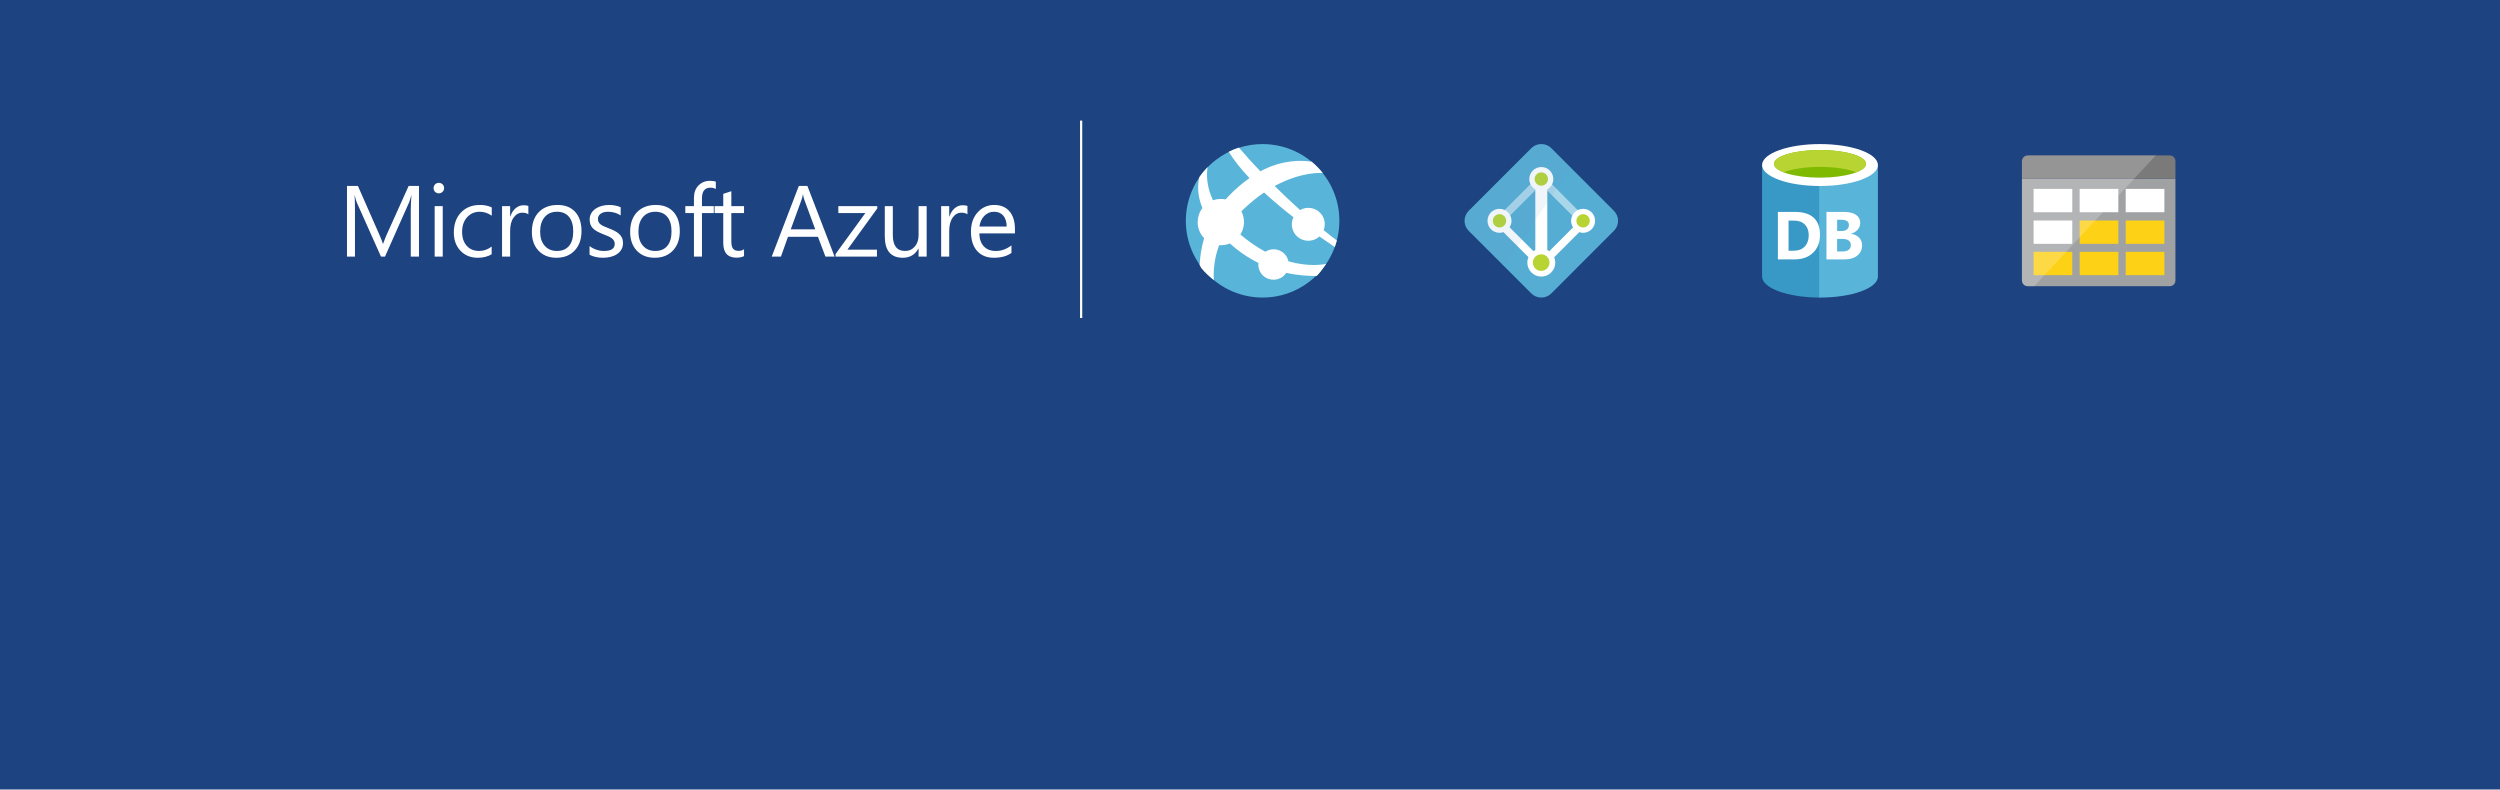
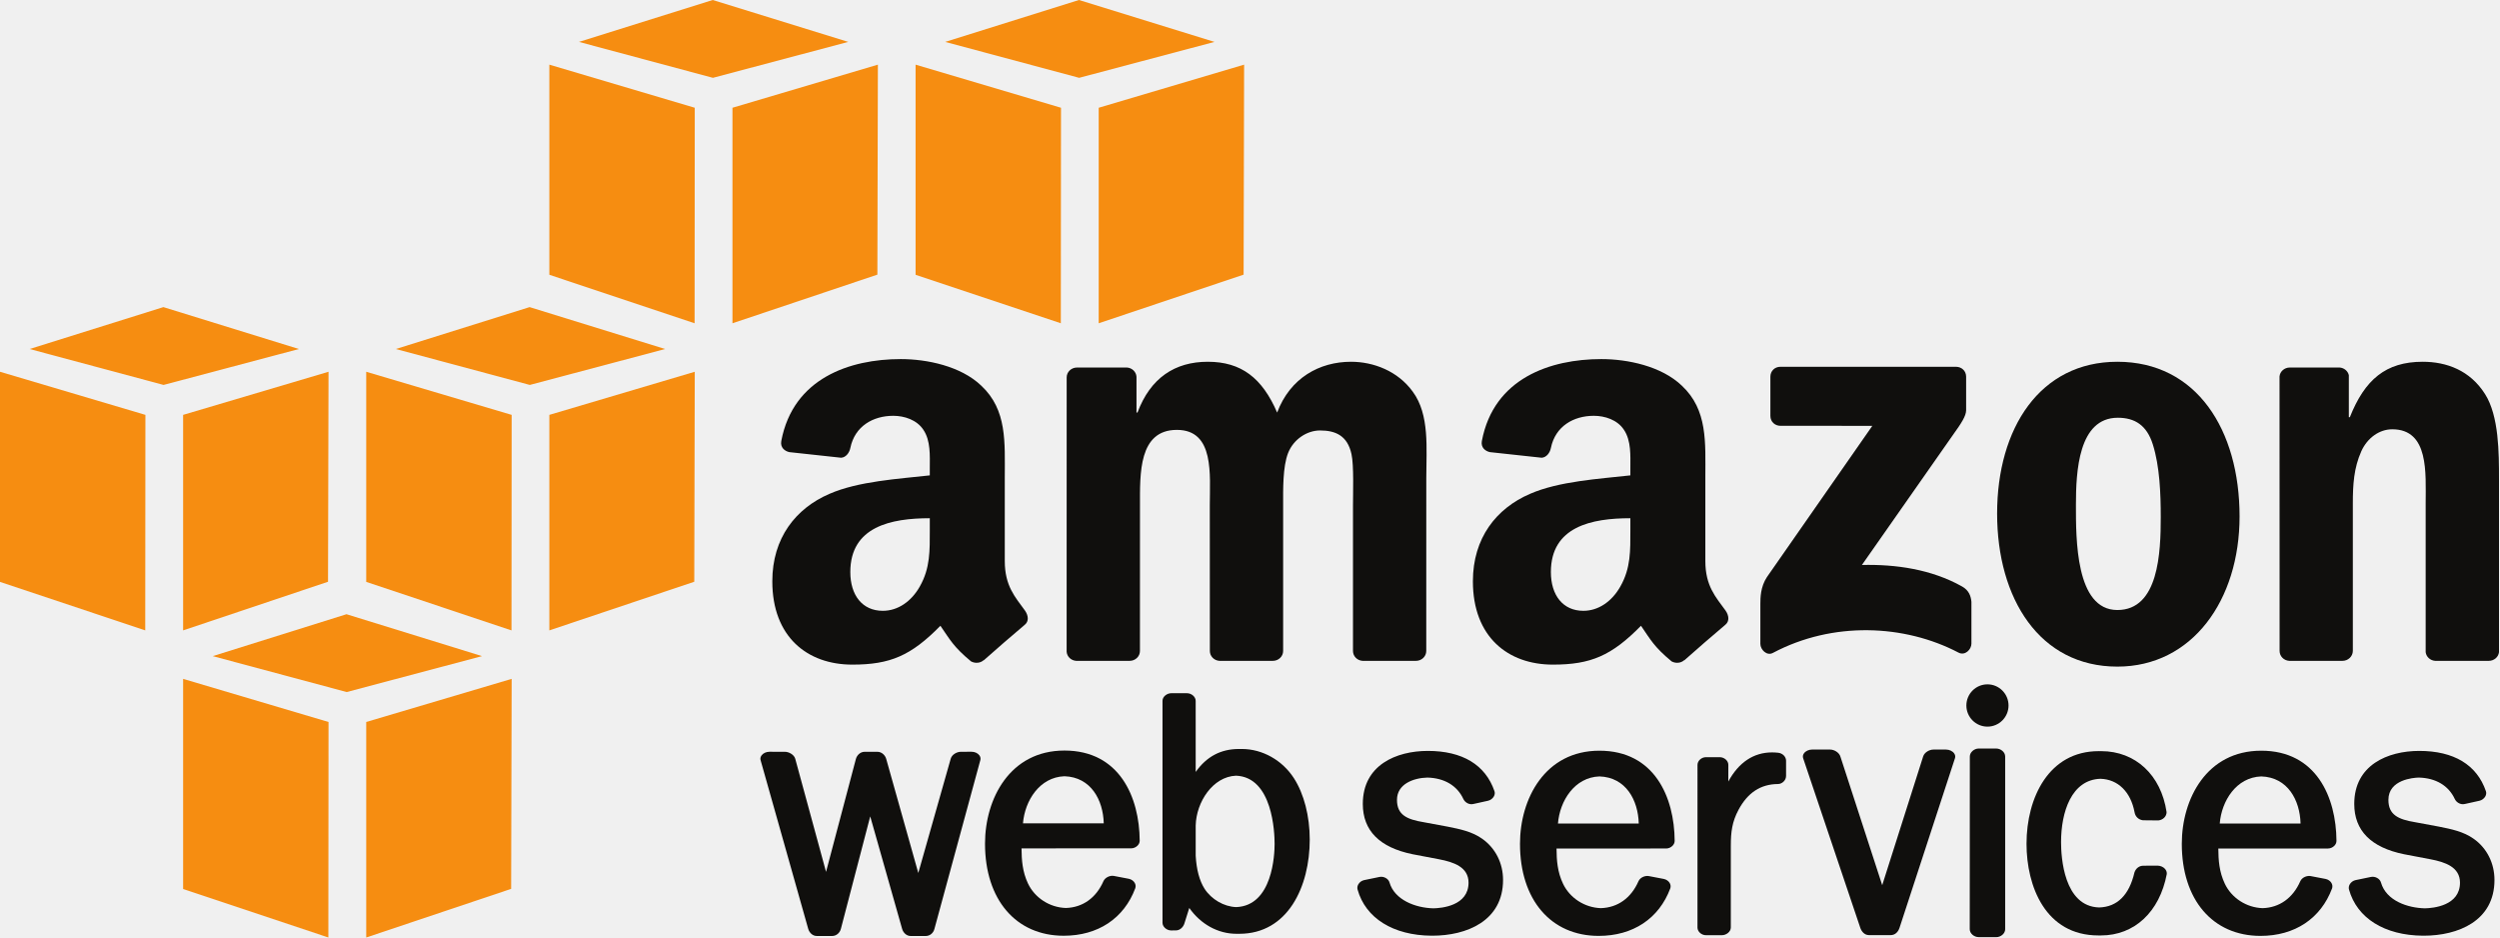
- <svg xmlns="http://www.w3.org/2000/svg" viewBox="0 0 1140 360" enable-background="new 0 0 1140 360">
-   <path fill="#1D4380" d="M0 0h1140v360h-1140v-360z" />
-   <path fill="#fff" d="M191.061 117h-3.751v-21.607c0-1.707.104-3.796.314-6.267h-.09c-.359 1.453-.682 2.493-.966 3.122l-11.005 24.752h-1.842l-10.983-24.572c-.314-.719-.637-1.819-.966-3.302h-.09c.12 1.288.18 3.392.18 6.312v21.562h-3.639v-32.209h4.986l9.883 22.461c.764 1.722 1.258 3.01 1.482 3.863h.135c.644-1.767 1.16-3.084 1.55-3.953l10.085-22.371h4.717v32.209zm9.032-28.84c-.659 0-1.221-.225-1.685-.674-.464-.449-.696-1.018-.696-1.707 0-.688.232-1.261.696-1.718.464-.457 1.025-.685 1.685-.685.674 0 1.247.229 1.718.685.472.457.708 1.03.708 1.718 0 .659-.236 1.221-.708 1.685-.472.464-1.044.696-1.718.696zm1.797 28.84h-3.684v-23h3.684v23zm22.307-1.056c-1.767 1.063-3.863 1.595-6.289 1.595-3.279 0-5.926-1.067-7.94-3.201-2.014-2.134-3.021-4.9-3.021-8.299 0-3.788 1.085-6.832 3.257-9.13 2.171-2.298 5.068-3.448 8.692-3.448 2.021 0 3.803.375 5.346 1.123v3.773c-1.707-1.198-3.534-1.797-5.48-1.797-2.351 0-4.279.842-5.784 2.527s-2.257 3.897-2.257 6.637c0 2.695.708 4.822 2.123 6.379 1.415 1.558 3.313 2.336 5.694 2.336 2.006 0 3.893-.666 5.66-1.999v3.504zm16.736-18.215c-.644-.494-1.572-.741-2.785-.741-1.572 0-2.886.741-3.942 2.224s-1.583 3.504-1.583 6.064v11.724h-3.684v-23h3.684v4.739h.09c.524-1.617 1.325-2.878 2.403-3.785 1.078-.906 2.283-1.359 3.616-1.359.958 0 1.692.105 2.201.314v3.82zm12.783 19.81c-3.399 0-6.113-1.074-8.142-3.223-2.029-2.148-3.043-4.998-3.043-8.546 0-3.863 1.056-6.88 3.167-9.052 2.111-2.171 4.964-3.257 8.558-3.257 3.429 0 6.105 1.056 8.03 3.167 1.924 2.111 2.886 5.039 2.886 8.782 0 3.669-1.037 6.607-3.111 8.816-2.075 2.209-4.856 3.313-8.345 3.313zm.27-20.978c-2.366 0-4.238.805-5.615 2.415-1.378 1.61-2.066 3.83-2.066 6.66 0 2.726.696 4.874 2.089 6.446s3.257 2.358 5.593 2.358c2.381 0 4.211-.771 5.492-2.313 1.28-1.542 1.92-3.736 1.92-6.581 0-2.875-.64-5.091-1.92-6.648-1.282-1.559-3.112-2.337-5.493-2.337zm14.849 19.608v-3.953c2.006 1.482 4.215 2.224 6.626 2.224 3.234 0 4.852-1.078 4.852-3.234 0-.614-.139-1.134-.416-1.561-.277-.427-.651-.805-1.123-1.134-.472-.329-1.026-.625-1.662-.887-.637-.262-1.322-.535-2.055-.82-1.019-.404-1.913-.812-2.684-1.224-.771-.412-1.415-.876-1.932-1.393s-.906-1.104-1.168-1.763c-.262-.659-.393-1.43-.393-2.313 0-1.078.247-2.033.741-2.864s1.153-1.527 1.977-2.089c.823-.562 1.763-.984 2.819-1.269 1.056-.284 2.145-.427 3.268-.427 1.991 0 3.773.345 5.346 1.033v3.729c-1.692-1.108-3.639-1.662-5.84-1.662-.689 0-1.311.079-1.864.236-.554.157-1.03.378-1.426.663-.397.285-.704.625-.921 1.022-.217.397-.326.835-.326 1.314 0 .599.108 1.101.326 1.505.217.404.535.764.955 1.078.419.314.928.599 1.527.854.599.255 1.28.532 2.044.831 1.018.39 1.932.79 2.74 1.202.809.412 1.497.876 2.066 1.393.569.517 1.007 1.112 1.314 1.786.307.674.46 1.475.46 2.403 0 1.138-.251 2.126-.752 2.965-.502.839-1.172 1.535-2.01 2.089-.839.554-1.805.966-2.897 1.235-1.093.27-2.239.404-3.437.404-2.366-.003-4.418-.46-6.155-1.373zm29.697 1.37c-3.399 0-6.113-1.074-8.142-3.223-2.029-2.148-3.043-4.998-3.043-8.546 0-3.863 1.056-6.88 3.167-9.052 2.111-2.171 4.964-3.257 8.558-3.257 3.429 0 6.105 1.056 8.03 3.167 1.924 2.111 2.886 5.039 2.886 8.782 0 3.669-1.037 6.607-3.111 8.816-2.075 2.209-4.856 3.313-8.345 3.313zm.27-20.978c-2.366 0-4.238.805-5.615 2.415-1.378 1.61-2.066 3.83-2.066 6.66 0 2.726.696 4.874 2.089 6.446s3.257 2.358 5.593 2.358c2.381 0 4.211-.771 5.492-2.313 1.28-1.542 1.92-3.736 1.92-6.581 0-2.875-.64-5.091-1.92-6.648-1.282-1.559-3.112-2.337-5.493-2.337zm27.607-10.377c-.719-.404-1.535-.606-2.448-.606-2.576 0-3.863 1.625-3.863 4.874v3.548h5.391v3.145h-5.391v19.855h-3.661v-19.855h-3.931v-3.145h3.931v-3.729c0-2.411.696-4.316 2.089-5.716 1.393-1.4 3.129-2.1 5.211-2.1 1.123 0 2.014.135 2.673.404v3.325zm12.873 30.591c-.869.479-2.014.719-3.437.719-4.028 0-6.042-2.246-6.042-6.738v-13.611h-3.953v-3.145h3.953v-5.615l3.684-1.19v6.805h5.795v3.145h-5.795v12.96c0 1.542.262 2.643.786 3.302.524.659 1.393.988 2.605.988.928 0 1.729-.254 2.403-.764v3.144zm41.29.225h-4.178l-3.414-9.029h-13.656l-3.212 9.029h-4.2l12.354-32.209h3.908l12.398 32.209zm-8.827-12.421l-5.054-13.724c-.165-.449-.33-1.168-.494-2.156h-.09c-.15.914-.322 1.632-.517 2.156l-5.009 13.724h11.164zm28.281-9.523l-13.611 18.8h13.477v3.144h-18.89v-1.146l13.611-18.71h-12.331v-3.144h17.744v1.056zm22.531 21.944h-3.684v-3.639h-.09c-1.527 2.785-3.894 4.178-7.098 4.178-5.48 0-8.221-3.264-8.221-9.793v-13.746h3.661v13.162c0 4.852 1.856 7.277 5.57 7.277 1.797 0 3.275-.663 4.436-1.988 1.16-1.325 1.741-3.058 1.741-5.2v-13.251h3.684v23zm18.601-19.271c-.644-.494-1.572-.741-2.785-.741-1.572 0-2.886.741-3.942 2.224s-1.583 3.504-1.583 6.064v11.724h-3.684v-23h3.684v4.739h.09c.524-1.617 1.325-2.878 2.403-3.785 1.078-.906 2.283-1.359 3.616-1.359.958 0 1.692.105 2.201.314v3.82zm21.655 8.692h-16.239c.06 2.561.749 4.537 2.066 5.93 1.317 1.393 3.129 2.089 5.436 2.089 2.59 0 4.971-.854 7.143-2.561v3.459c-2.021 1.468-4.694 2.201-8.019 2.201-3.25 0-5.803-1.044-7.659-3.133-1.857-2.089-2.785-5.027-2.785-8.816 0-3.579 1.014-6.495 3.043-8.749 2.029-2.253 4.548-3.38 7.558-3.38s5.338.974 6.985 2.92c1.647 1.947 2.471 4.649 2.471 8.108v1.932zm-3.773-3.122c-.015-2.126-.528-3.781-1.539-4.964-1.011-1.183-2.415-1.774-4.211-1.774-1.737 0-3.212.622-4.425 1.864-1.213 1.243-1.962 2.868-2.246 4.874h12.421zm34.46-48.299h-1v90h1v-90z" />
-   <path fill="#59B4D9" d="M597.026 128.479c-6.343 4.851-13.817 7.213-21.238 7.213-10.53 0-20.943-4.727-27.824-13.727-11.757-15.35-8.855-37.302 6.522-49.064 6.342-4.88 13.824-7.209 21.235-7.209 10.53 0 20.945 4.727 27.824 13.735 11.76 15.345 8.83 37.302-6.519 49.052" />
-   <path fill="#fff" d="M590.595 106.829c2.543 3.316 7.262 3.915 10.56 1.406.172-.132.305-.291.462-.433 3.373 2.376 5.716 3.945 7.036 4.844.391-1.012.661-1.984.938-2.999-1.395-1.038-3.281-2.49-6.007-4.699.895-2.352.612-5.097-1.022-7.241-2.337-3.025-6.478-3.793-9.712-1.928-3.565-3.198-7.482-6.864-11.613-10.968 12.834-6.902 21.951-5.891 21.951-5.891-1.522-1.941-3.228-3.641-5.049-5.177-5.412-.836-13.819-.742-23.425 4.367l-.003-.004h-.001c-3.201-3.351-6.459-6.943-9.778-10.799-1.588.508-3.139 1.137-4.638 1.886 2.449 4.008 5.744 8.05 9.457 11.993l.024.024c-3.096 2.165-6.544 5.059-9.724 8.423-.406.433-.797.868-1.179 1.304-1.9-.398-3.898-.281-5.765.395-3.17-6.84-2.915-12.335-2.414-15.168-1.376 1.442-2.662 2.959-3.77 4.575-.828 3.382-1.063 8.259 1.379 14.136-2.827 3.7-2.96 8.946-.007 12.817.246.321.51.619.783.903-1.29 4.393-1.867 8.63-2.044 12.268l.661 1.255c1.679 2.154 3.788 3.968 5.825 5.612-.252-3.851.02-9.53 2.4-15.924 1.643.125 3.313-.134 4.877-.793.896.788 1.834 1.585 2.836 2.396 3.435 2.719 6.861 4.835 10.201 6.502-.174 1.699.252 3.464 1.355 4.926 2.359 3.047 6.728 3.616 9.778 1.287.634-.486 1.136-1.073 1.552-1.703 5.446 1.213 10.204 1.427 13.731 1.427.541 0 3.048-3.411 4.485-5.526-2.148.449-8.518 1.325-17.223-1.176-.21-.977-.612-1.927-1.257-2.773-2.211-2.899-6.254-3.526-9.267-1.587-3.026-1.641-6.195-3.698-9.463-6.287-.66-.522-1.292-1.043-1.903-1.566 1.997-3.146 2.21-7.179.445-10.572.401-.4.794-.802 1.22-1.2 3.236-3.023 6.28-5.443 9.128-7.385l-.33-.326.335.318-.003.001c4.37 4.041 9.004 7.871 13.392 11.293-1.162 2.461-.98 5.459.786 7.767z" />
-   <path fill="#55ADD3" d="M702.836 135.691c-1.725 0-3.349-.672-4.565-1.893l-28.544-28.543c-1.203-1.203-1.891-2.864-1.891-4.565 0-1.7.689-3.363 1.891-4.564l28.544-28.543c1.219-1.221 2.841-1.893 4.565-1.893 1.723 0 3.346.672 4.565 1.893l28.54 28.543c1.222 1.215 1.893 2.838 1.893 4.564s-.671 3.349-1.894 4.568l-28.538 28.54c-1.219 1.221-2.843 1.893-4.566 1.893" />
-   <path fill="#fff" d="M721.894 95.221c-3.024 0-5.474 2.45-5.474 5.472 0 1.109.335 2.138.903 3l-10.841 10.841c-.288-.202-.598-.37-.918-.522v-27.658c1.634-.946 2.745-2.694 2.745-4.718 0-3.023-2.45-5.472-5.474-5.472-3.021 0-5.471 2.45-5.471 5.472 0 2.024 1.112 3.772 2.744 4.718v27.658c-.307.146-.608.302-.885.494l-10.854-10.854c.552-.854.879-1.866.879-2.958 0-3.023-2.45-5.472-5.471-5.472-3.024 0-5.474 2.45-5.474 5.472 0 3.023 2.45 5.472 5.474 5.472.627 0 1.221-.127 1.784-.322l11.41 11.41c-.328.767-.51 1.61-.51 2.496 0 3.518 2.853 6.371 6.371 6.371 3.52 0 6.371-2.853 6.371-6.371 0-.869-.176-1.697-.491-2.451l11.442-11.441c.549.185 1.126.308 1.737.308 3.021 0 5.471-2.45 5.471-5.472 0-3.023-2.448-5.473-5.468-5.473z" />
-   <rect x="711.244" y="77.211" transform="matrix(.707 -.707 .707 .707 144.067 531.108)" opacity=".5" fill="#fff" enable-background="new" width="3.532" height="28.946" />
-   <rect x="678.208" y="89.936" transform="matrix(.707 -.707 .707 .707 138.038 516.659)" opacity=".5" fill="#fff" enable-background="new" width="28.947" height="3.533" />
-   <path fill="#B8D432" d="M706.566 119.75c0 2.094-1.7 3.793-3.794 3.793-2.096 0-3.793-1.698-3.793-3.793s1.697-3.793 3.793-3.793c2.093 0 3.794 1.699 3.794 3.793" />
-   <path fill="#B8D432" d="M705.878 81.636c0 1.681-1.362 3.044-3.044 3.044-1.681 0-3.044-1.362-3.044-3.044s1.362-3.044 3.044-3.044 3.044 1.362 3.044 3.044" />
-   <path fill="#B8D432" d="M686.823 100.692c0 1.681-1.365 3.044-3.044 3.044-1.681 0-3.044-1.362-3.044-3.044s1.362-3.044 3.044-3.044c1.679.001 3.044 1.363 3.044 3.044" />
-   <path fill="#B8D432" d="M724.937 100.692c0 1.681-1.365 3.044-3.045 3.044s-3.044-1.362-3.044-3.044 1.364-3.044 3.044-3.044c1.68.001 3.045 1.363 3.045 3.044" />
-   <path opacity=".1" fill="#69c" enable-background="new" d="M707.401 67.584c-1.219-1.221-2.841-1.893-4.565-1.893-1.723 0-3.345.672-4.564 1.893l-28.544 28.543c-1.204 1.201-1.893 2.864-1.893 4.564 0 1.701.689 3.364 1.893 4.565l16.16 16.161 30.4-44.948-8.887-8.885z" />
-   <path fill="#3999C6" d="M803.512 75.254v50.873c0 5.282 11.823 9.564 26.405 9.564v-60.437h-26.405z" />
-   <path fill="#59B4D9" d="M829.555 135.69h.362c14.582 0 26.405-4.28 26.405-9.563v-50.873h-26.767v60.436z" />
-   <path fill="#fff" d="M856.322 75.254c0 5.282-11.823 9.563-26.405 9.563s-26.405-4.281-26.405-9.563 11.823-9.563 26.405-9.563 26.405 4.282 26.405 9.563" />
-   <path fill="#7FBA00" d="M850.924 74.703c0 3.487-9.405 6.31-21.006 6.31s-21.008-2.823-21.008-6.31c0-3.485 9.406-6.31 21.008-6.31 11.601 0 21.006 2.825 21.006 6.31" />
-   <path fill="#B8D432" d="M846.523 78.559c2.75-1.066 4.402-2.402 4.402-3.853 0-3.487-9.405-6.311-21.008-6.311-11.601 0-21.007 2.825-21.007 6.311 0 1.451 1.653 2.787 4.402 3.853 3.84-1.491 9.842-2.453 16.604-2.453 6.765.001 12.764.963 16.607 2.453" />
-   <path fill="#fff" d="M846.983 116.504c-1.413 1.178-3.328 1.769-5.815 1.769h-8.298v-21.643h7.871c2.478 0 4.377.452 5.683 1.389 1.223.879 1.836 2.109 1.836 3.68 0 1.252-.447 2.317-1.358 3.254-.776.775-1.709 1.31-2.858 1.624v.051c1.543.19 2.802.778 3.74 1.765.878.937 1.33 2.086 1.33 3.415.005 1.979-.716 3.529-2.131 4.696m-20.223-1.275c-2.077 2.031-4.88 3.044-8.378 3.044h-7.661v-21.643h7.661c7.685 0 11.528 3.498 11.528 10.538 0 3.365-1.039 6.059-3.15 8.061" />
-   <path fill="#3999C6" d="M817.982 100.58h-2.401v13.741h2.429c2.134 0 3.788-.668 5.012-1.948 1.172-1.281 1.765-2.988 1.765-5.148 0-2.027-.593-3.625-1.738-4.808-1.201-1.223-2.882-1.837-5.067-1.837" />
-   <path fill="#59B4D9" d="M842.233 104.613c.586-.51.879-1.178.879-2.006 0-1.605-1.172-2.403-3.55-2.403h-1.834v5.128h2.16c.987 0 1.787-.247 2.345-.719" />
-   <path fill="#59B4D9" d="M843.035 109.703c-.642-.478-1.516-.747-2.644-.747h-2.667v5.708h2.641c1.123 0 2.027-.266 2.695-.8.613-.535.931-1.224.931-2.134.006-.854-.314-1.548-.956-2.027" />
-   <path fill="#A0A1A2" d="M922 127.851c0 1.4.98 2.66 2.66 2.66h64.68c1.4 0 2.66-.98 2.66-2.66v-46.34h-70v46.34z" />
-   <path fill="#7A7A7A" d="M989.34 70.871h-64.68c-1.68 0-2.66 1.26-2.66 2.66v7.98h70v-7.98c0-1.4-.98-2.66-2.66-2.66" />
-   <rect x="948.32" y="86.131" fill="#fff" width="17.64" height="10.64" />
-   <rect x="948.32" y="100.551" fill="#FCD116" width="17.64" height="10.64" />
-   <rect x="969.32" y="100.551" fill="#FCD116" width="17.64" height="10.64" />
-   <rect x="969.32" y="86.131" fill="#fff" width="17.64" height="10.64" />
-   <rect x="927.32" y="86.131" fill="#fff" width="17.64" height="10.64" />
-   <rect x="927.32" y="100.551" fill="#fff" width="17.64" height="10.64" />
-   <rect x="927.32" y="114.831" fill="#FCD116" width="17.64" height="10.64" />
-   <rect x="948.32" y="114.831" fill="#FCD116" width="17.64" height="10.64" />
-   <rect x="969.32" y="114.831" fill="#FCD116" width="17.64" height="10.64" />
-   <path opacity=".2" fill="#fff" enable-background="new" d="M924.66 70.871c-1.26 0-2.66 1.26-2.66 2.66v54.32c0 1.4 1.4 2.66 2.66 2.66h2.94l55.44-59.64h-58.38z" />
+ <svg xmlns="http://www.w3.org/2000/svg" viewBox="0 0 580 217.5" height="217.5" width="580" xml:space="preserve" version="1.1" id="svg2">
+   <defs id="defs6" />
+   <g transform="matrix(1.25,0,0,-1.25,0,217.5)" id="g10">
+     <g transform="scale(0.1,0.1)" id="g12">
+       <path id="path14" style="fill:#f68d11;fill-opacity:1;fill-rule:nonzero;stroke:none" d="m 1289.67,1140 -269.67,90 0,390 270,-80 -0.33,-400" />
+       <path id="path16" style="fill:#f68d11;fill-opacity:1;fill-rule:nonzero;stroke:none" d="m 1360,1540 270,80 -0.94,-389.73 L 1360,1140 l 0,400" />
+       <path id="path18" style="fill:#f68d11;fill-opacity:1;fill-rule:nonzero;stroke:none" d="M 1575,1662.23 1323.36,1740 1075,1662.23 l 248.72,-66.67 251.28,66.67" />
+       <path id="path20" style="fill:#f68d11;fill-opacity:1;fill-rule:nonzero;stroke:none" d="m 1969.67,1140 -269.67,90 0,390 270,-80 -0.33,-400" />
+       <path id="path22" style="fill:#f68d11;fill-opacity:1;fill-rule:nonzero;stroke:none" d="m 2040,1540 270,80 -0.94,-389.73 L 2040,1140 l 0,400" />
+       <path id="path24" style="fill:#f68d11;fill-opacity:1;fill-rule:nonzero;stroke:none" d="M 2255,1662.23 2003.36,1740 1755,1662.23 l 248.72,-66.67 251.28,66.67" />
+       <path id="path26" style="fill:#f68d11;fill-opacity:1;fill-rule:nonzero;stroke:none" d="M 270,970 0,1050 0,660 269.672,570 270,970" />
+       <path id="path28" style="fill:#f68d11;fill-opacity:1;fill-rule:nonzero;stroke:none" d="M 340,970 610,1050 609.063,660.262 340,570 l 0,400" />
+       <path id="path30" style="fill:#f68d11;fill-opacity:1;fill-rule:nonzero;stroke:none" d="M 555,1092.23 303.359,1170 55,1092.23 303.723,1025.56 555,1092.23" />
+       <path id="path32" style="fill:#f68d11;fill-opacity:1;fill-rule:nonzero;stroke:none" d="M 949.672,570 680,660 l 0,390 270,-80 -0.328,-400" />
+       <path id="path34" style="fill:#f68d11;fill-opacity:1;fill-rule:nonzero;stroke:none" d="m 1020,970 270,80 -0.94,-389.738 L 1020,570 l 0,400" />
+       <path id="path36" style="fill:#f68d11;fill-opacity:1;fill-rule:nonzero;stroke:none" d="M 1235,1092.23 983.359,1170 735,1092.23 983.723,1025.56 1235,1092.23" />
+       <path id="path38" style="fill:#f68d11;fill-opacity:1;fill-rule:nonzero;stroke:none" d="M 609.672,0 340,90 340,480 610,400 609.672,0" />
+       <path id="path40" style="fill:#f68d11;fill-opacity:1;fill-rule:nonzero;stroke:none" d="M 680,400 950,480 949.063,90.262 680,0 l 0,400" />
+       <path id="path42" style="fill:#f68d11;fill-opacity:1;fill-rule:nonzero;stroke:none" d="M 895,522.23 643.359,600 395,522.23 643.723,455.559 895,522.23" />
+       <path id="path44" style="fill:#100f0d;fill-opacity:1;fill-rule:nonzero;stroke:none" d="m 1803.9,344.75 -19.84,-0.07 c -7.28,0 -16.56,-4.918 -18.84,-12.891 l -60.19,-212.051 -59.53,211.59 c -1.79,6.633 -8.04,13.352 -16.54,13.352 l -23.49,0 c -8.46,0 -14.63,-6.809 -16.34,-13.489 l -55.38,-209.39 -57.22,210.039 c -2.26,7.68 -11.77,12.84 -19.23,12.84 l -28.55,0.05 c -6.1,0 -11.77,-2.621 -14.81,-6.839 -2.06,-2.86 -2.63,-6.102 -1.68,-8.922 l 88.4,-312.957 c 1.95,-6.582 7.65,-13.211 15.99,-13.211 l 28.39,0 c 7.67,0 14.39,5.59 16.33,13.52 l 54.41,208.469 59.21,-208.707 c 1.78,-6.391 7.51,-13.281 15.89,-13.281 l 27.93,0 c 7.77,0 14.31,5.398 16.23,13.309 l 85.09,312.731 c 1,3.012 0.42,6.359 -1.61,9.18 -2.99,4.152 -8.59,6.73 -14.62,6.73" />
+       <path id="path46" style="fill:#100f0d;fill-opacity:1;fill-rule:nonzero;stroke:none" d="m 2049.38,211.879 -149.98,0 c 3.45,42.09 30.78,85.73 77.08,87.41 49.27,-1.609 71.81,-44.25 72.9,-87.41 z m -73.01,135.109 c -101.31,0 -147.45,-89.566 -147.45,-172.777 0,-103.852 57.36,-170.949 146.13,-170.949 63.53,0 111.96,32.098 132.88,88.18 1.12,3.207 0.77,6.688 -0.98,9.809 -2.13,3.789 -6.17,6.648 -10.95,7.699 l -28.12,5.379 c -7.55,1.184 -16.2,-3.289 -19.06,-9.777 -13.66,-31.16 -38.56,-48.84 -69.81,-49.762 -30.07,0.93 -57.68,18.793 -70.33,45.481 -10.28,21.8 -11.8,43.289 -11.97,65.14 l 203.61,0.07 c 4.27,0 8.69,1.879 11.81,5.04 2.61,2.621 4.03,5.878 4,9.14 -0.5,80.899 -37.47,167.328 -139.76,167.328" />
+       <path id="path48" style="fill:#100f0d;fill-opacity:1;fill-rule:nonzero;stroke:none" d="m 2366.62,173.711 c 0,-19.16 -3.47,-114.832 -71.44,-117.281 -22.78,0.871 -45.8,14.262 -58.66,34.059 -9.47,14.973 -15,35.672 -16.42,61.282 l 0,56.289 c 1.11,43.121 31.46,90.441 74.86,92.273 68.2,-2.691 71.66,-105.941 71.66,-126.621 z m -60.78,176.18 -5.39,0 c -33.63,0 -60.06,-13.969 -80.35,-42.602 l -0.03,131.93 c 0,7.41 -7.65,14.16 -16.1,14.16 l -29.28,0 c -7.65,0 -16.21,-6.059 -16.23,-14.16 l 0,-411.84 c 0.03,-7.481 7.68,-14.277 16.12,-14.277 l 8.6,0.047 c 8.12,0 13.9,6.543 15.85,12.621 l 9.16,29.07 c 21.28,-30.219 53.33,-47.969 87.63,-47.969 l 5.25,0 c 90.35,0 130.79,87.879 130.79,174.969 0,43.351 -10.69,84.801 -29.32,113.719 -21.53,33.511 -58.59,54.332 -96.7,54.332" />
+       <path id="path50" style="fill:#100f0d;fill-opacity:1;fill-rule:nonzero;stroke:none" d="m 2752.47,182.98 c -19.04,13.68 -41.93,18.25 -64.86,22.829 l -43.97,8.152 c -31.55,5.187 -49.81,13.648 -49.81,41.488 0,29.43 30.5,40.68 56.36,41.379 31.58,-0.797 55.33,-14.887 66.86,-39.668 2.74,-5.84 8.81,-9.769 15.12,-9.769 1.08,0 2.18,0.121 3.22,0.347 l 27.44,6.063 c 4.48,0.988 8.66,4.058 10.9,8.051 1.79,3.168 2.18,6.628 1.11,9.718 -16.79,48.91 -59.42,74.758 -123.91,74.758 -58.27,-0.129 -120.54,-26.039 -120.54,-98.406 0,-49.461 31.08,-80.871 92.44,-93.371 l 49.22,-9.379 c 27.02,-5.172 54.65,-14.371 54.65,-43.383 0,-42.949 -49.98,-47.328 -65.09,-47.641 -33.9,0.731 -72.28,15.852 -81.6,47.872 -1.87,7.039 -10.73,12.019 -18.5,10.402 l -28.7,-5.922 c -4.32,-0.91 -8.27,-3.719 -10.57,-7.512 -1.93,-3.16 -2.48,-6.699 -1.59,-9.93 14.81,-53.129 66.1,-85.168 137.2,-85.707 l 1.58,-0.012 c 63.5,0 131.35,27.191 131.35,103.469 0,31.05 -13.97,58.812 -38.31,76.171" />
+       <path id="path52" style="fill:#100f0d;fill-opacity:1;fill-rule:nonzero;stroke:none" d="m 3042.75,211.57 -150.02,0 c 3.43,42.129 30.76,85.789 77.06,87.391 49.25,-1.563 71.82,-44.199 72.96,-87.391 z m -73.04,135.129 c -101.33,0 -147.48,-89.57 -147.48,-172.777 0,-103.844 57.37,-170.934 146.15,-170.934 63.54,0 111.97,32.102 132.91,88.172 1.11,3.211 0.76,6.699 -1,9.828 -2.13,3.793 -6.18,6.653 -10.95,7.684 l -28.16,5.379 c -6.59,1.07 -15.78,-2.34 -19.02,-9.789 -13.67,-31.141 -38.58,-48.821 -69.8,-49.782 -30.1,0.961 -57.7,18.82 -70.3,45.5 -10.3,21.75 -11.83,43.258 -11.98,65.16 l 203.59,0.05 c 4.24,0 8.63,1.868 11.75,5.008 2.62,2.633 4.04,5.891 4.01,9.172 -0.47,80.891 -37.41,167.328 -139.72,167.328" />
+       <path id="path54" style="fill:#100f0d;fill-opacity:1;fill-rule:nonzero;stroke:none" d="m 3301.69,342.891 c -3.97,0.437 -7.79,0.648 -11.5,0.648 -34.17,0 -61.92,-18.578 -81.18,-54.07 l 0.07,31.082 c -0.03,7.527 -7.54,14.14 -16.07,14.14 l -25.43,0 c -8.34,0 -15.7,-6.64 -15.76,-14.261 L 3151.78,18.5 c 0,-7.578 7.36,-14.23 15.76,-14.23 l 29.67,0.012 c 7.72,0 16.41,6.059 16.48,14.219 l 0.02,152.219 c 0,25.101 2.34,44.011 14.33,66.383 17.13,31.867 41.05,47.5 73.13,47.75 8.04,0.058 15.1,7.078 15.1,15.027 l 0,28.242 c 0,7.391 -6.41,13.879 -14.58,14.77" />
+       <path id="path56" style="fill:#100f0d;fill-opacity:1;fill-rule:nonzero;stroke:none" d="m 3613.2,348.82 -23.43,-0.011 c -7.34,0 -16.75,-5.27 -19.03,-13 L 3494.79,97.102 3417.23,335.57 c -2.29,7.918 -11.72,13.239 -19.1,13.239 l -33.46,0.031 c -6.14,0 -12.08,-2.738 -15.12,-6.969 -2.04,-2.832 -2.6,-6.043 -1.59,-9.039 L 3454.11,17.941 c 2.04,-6.231 7.45,-13.512 16.01,-13.512 l 40.49,0 c 7.43,0 13.52,5.059 16.31,13.539 L 3629.88,332.73 c 1.03,2.989 0.48,6.211 -1.55,9.051 -3.06,4.27 -8.99,7.039 -15.13,7.039" />
+       <path id="path58" style="fill:#100f0d;fill-opacity:1;fill-rule:nonzero;stroke:none" d="m 3690.18,469.859 c -21.58,0 -39.13,-17.597 -39.13,-39.25 0,-21.648 17.55,-39.238 39.13,-39.238 21.59,0 39.16,17.59 39.16,39.238 0,21.653 -17.57,39.25 -39.16,39.25" />
+       <path id="path60" style="fill:#100f0d;fill-opacity:1;fill-rule:nonzero;stroke:none" d="m 3706.29,350.738 -32.13,0.032 c -8.74,0 -16.7,-7.071 -16.7,-14.821 L 3657.3,15.359 c 0,-3.879 2,-7.73 5.46,-10.59 3.17,-2.598 7.22,-4.098 11.29,-4.098 l 32.36,-0.051 0.02,0 c 8.87,0.078 16.66,6.957 16.66,14.719 l 0,320.609 c 0,7.879 -7.86,14.789 -16.8,14.789" />
+       <path id="path62" style="fill:#100f0d;fill-opacity:1;fill-rule:nonzero;stroke:none" d="m 4006.56,133.34 -26.83,-0.102 c -7.49,0 -13.77,-4.5 -16.56,-12.316 -9.8,-42.281 -32,-64.192 -65.66,-65.16 -65.56,1.949 -70.65,93.328 -70.65,121.289 0,55.758 19.31,115.929 73.22,117.519 32.54,-1 56.21,-24.332 63.31,-62.351 1.34,-7.758 7.3,-13.629 15.44,-14.649 l 28.71,-0.281 c 8.58,0.93 15.31,7.422 15.25,15.473 -10.16,68.707 -57.77,113.117 -121.4,113.117 l -2.2,-0.059 -2.49,0.059 c -92.54,0 -133.97,-86.367 -133.97,-171.957 0,-78.473 34.93,-170.102 133.45,-170.102 l 4.72,0 c 62.04,0 108.87,43.488 122.28,114 0.3,3.36 -0.86,6.719 -3.24,9.45 -3.08,3.539 -7.99,5.808 -13.38,6.07" />
+       <path id="path64" style="fill:#100f0d;fill-opacity:1;fill-rule:nonzero;stroke:none" d="m 4271.54,211.57 -150.04,0 c 3.43,42.141 30.77,85.789 77.1,87.391 49.26,-1.563 71.82,-44.199 72.94,-87.391 z m -73.04,135.129 c -101.32,0 -147.46,-89.57 -147.46,-172.777 0,-103.844 57.37,-170.934 146.15,-170.934 63.51,0 111.92,32.082 132.88,88.16 1.09,3.231 0.73,6.731 -1.02,9.84 -2.16,3.821 -6.09,6.614 -10.94,7.684 l -28.12,5.379 c -6.62,1.07 -15.78,-2.34 -19.02,-9.789 -13.71,-31.141 -38.63,-48.821 -69.84,-49.793 -30.09,0.973 -57.68,18.832 -70.28,45.512 -10.31,21.782 -11.84,43.289 -12,65.16 l 203.61,0.031 c 4.28,0 8.7,1.887 11.83,5.058 2.6,2.649 4,5.911 3.95,9.141 -0.47,80.891 -37.42,167.328 -139.74,167.328" />
+       <path id="path66" style="fill:#100f0d;fill-opacity:1;fill-rule:nonzero;stroke:none" d="m 4593.31,182.98 c -19.07,13.692 -41.99,18.258 -64.88,22.829 l -43.97,8.152 c -31.52,5.187 -49.77,13.648 -49.77,41.488 0,37.961 47.11,41.133 56.3,41.379 31.61,-0.797 55.36,-14.887 66.87,-39.68 2.76,-5.839 8.85,-9.757 15.17,-9.757 1.09,0 2.18,0.121 3.24,0.347 l 27.42,6.063 c 4.48,0.988 8.65,4.07 10.89,8.058 1.78,3.172 2.17,6.621 1.1,9.711 -16.77,48.91 -59.41,74.758 -123.93,74.758 -58.25,-0.129 -120.5,-26.039 -120.5,-98.406 0,-49.473 31.07,-80.883 92.42,-93.371 l 49.24,-9.379 c 27.02,-5.172 54.65,-14.371 54.65,-43.383 0,-42.949 -49.98,-47.328 -65.09,-47.641 -31.43,0.672 -71.66,13.652 -81.59,47.832 -1.82,7.079 -10.67,12.051 -18.58,10.442 l -28.65,-5.922 c -4.34,-0.922 -8.3,-3.75 -10.6,-7.551 -1.91,-3.168 -2.46,-6.68 -1.56,-9.891 14.77,-53.129 66.05,-85.168 137.16,-85.707 l 1.58,-0.012 c 63.51,0 131.37,27.191 131.37,103.469 0,31.07 -13.96,58.839 -38.29,76.171" />
+       <path id="path68" style="fill:#100f0d;fill-opacity:1;fill-rule:evenodd;stroke:none" d="m 3287.15,967.98 0,72.8 c 0.04,11.04 8.42,18.45 18.48,18.44 l 326.15,0.01 c 10.41,0 18.81,-7.59 18.81,-18.37 l 0,-62.43 c -0.1,-10.45 -8.93,-24.114 -24.57,-45.813 L 3457.09,691.41 c 62.68,1.488 129.04,-7.898 186,-39.922 12.87,-7.218 16.29,-17.929 17.34,-28.386 l 0,-77.68 c 0,-10.711 -11.72,-23.09 -24.02,-16.641 -100.39,52.598 -233.62,58.34 -344.65,-0.609 -11.33,-6.051 -23.21,6.137 -23.21,16.848 l 0,73.812 c 0,11.777 0.24,32.008 12.13,50.027 l 195.75,280.782 -170.41,0.039 c -10.43,0 -18.77,7.422 -18.87,18.3" />
+       <path id="path70" style="fill:#100f0d;fill-opacity:1;fill-rule:evenodd;stroke:none" d="m 2097.45,513.461 -99.25,0 c -9.43,0.617 -16.98,7.73 -17.73,16.801 l 0.07,509.278 c 0,10.19 8.58,18.33 19.14,18.33 l 92.41,0.05 c 9.68,-0.54 17.42,-7.84 18.08,-17.1 l 0,-66.543 1.84,0 c 24.06,64.333 69.45,94.293 130.57,94.293 62.05,0 100.96,-29.96 128.75,-94.293 24.1,64.333 78.73,94.293 137.13,94.293 41.68,0 87.01,-17.12 114.8,-55.68 31.49,-42.89 25,-105.007 25,-159.687 l -0.06,-321.394 c 0,-10.161 -8.57,-18.348 -19.12,-18.348 l -99.1,0 c -9.98,0.617 -17.83,8.578 -17.83,18.301 l 0,270.008 c 0,21.421 1.83,75.027 -2.79,95.371 -7.43,34.324 -29.67,43.914 -58.34,43.914 -24.11,0 -49.13,-16.075 -59.32,-41.739 -10.18,-25.761 -9.24,-68.625 -9.24,-97.546 l 0,-269.961 c 0,-10.161 -8.57,-18.348 -19.14,-18.348 l -99.12,0 c -9.93,0.617 -17.8,8.578 -17.8,18.301 l -0.13,270.008 c 0,56.804 9.29,140.359 -61.09,140.359 -71.32,0 -68.54,-81.426 -68.54,-140.359 l -0.06,-269.961 c 0.04,-10.161 -8.54,-18.348 -19.13,-18.348" />
+       <path id="path72" style="fill:#100f0d;fill-opacity:1;fill-rule:evenodd;stroke:none" d="m 3932.29,964.656 c -73.21,0 -77.82,-99.656 -77.82,-161.836 0,-62.144 -0.92,-195.019 76.92,-195.019 76.89,0 80.58,107.168 80.58,172.531 0,42.859 -1.83,94.285 -14.8,135.012 -11.15,35.379 -33.36,49.312 -64.88,49.312 z m -0.9,103.914 c 147.26,0 226.93,-126.441 226.93,-287.132 0,-155.426 -88.03,-278.676 -226.93,-278.676 -144.51,0 -223.26,126.476 -223.26,284.008 0,158.601 79.64,281.8 223.26,281.8" />
+       <path id="path74" style="fill:#100f0d;fill-opacity:1;fill-rule:evenodd;stroke:none" d="m 4349.32,513.461 -98.87,0 c -9.96,0.617 -17.81,8.578 -17.81,18.301 l -0.14,509.508 c 0.82,9.28 9.06,16.6 19.02,16.6 l 92.07,0.05 c 8.68,-0.48 15.8,-6.38 17.62,-14.27 l 0,-77.927 1.88,0 c 27.75,69.667 66.68,102.847 135.19,102.847 44.47,0 88.03,-16.03 115.8,-59.98 C 4640,967.883 4640,899.316 4640,850.012 l 0,-320.492 c -1.11,-9.032 -9.16,-16.059 -18.96,-16.059 l -99.52,0 c -9.18,0.598 -16.56,7.379 -17.67,16.059 l 0,276.535 c 0,55.722 6.5,137.187 -62.07,137.187 -24.07,0 -46.27,-16.113 -57.4,-40.73 -13.91,-31.067 -15.75,-62.141 -15.75,-96.457 l 0,-274.246 c -0.17,-10.161 -8.75,-18.348 -19.31,-18.348" />
+       <path id="path76" style="fill:#100f0d;fill-opacity:1;fill-rule:evenodd;stroke:none" d="m 3127.19,514.75 c -6.58,-5.871 -16,-6.262 -23.42,-2.309 -32.95,27.391 -38.87,40.09 -56.88,66.141 -54.47,-55.48 -93.04,-72.121 -163.57,-72.121 -83.57,0 -148.53,51.559 -148.53,154.66 0,80.527 43.61,135.305 105.8,162.172 53.84,23.633 129.04,27.937 186.58,34.402 l 0,12.871 c 0,23.614 1.85,51.551 -12.09,71.946 -12.03,18.258 -35.24,25.758 -55.69,25.758 -37.85,0 -71.48,-19.403 -79.76,-59.598 -1.68,-8.926 -8.24,-17.793 -17.23,-18.223 l -96.15,10.418 c -8.14,1.828 -17.15,8.321 -14.8,20.715 22.1,116.698 127.46,151.958 221.89,151.958 48.24,0 111.39,-12.88 149.45,-49.39 48.25,-45.127 43.6,-105.263 43.6,-170.783 l 0,-154.586 c 0,-46.5 19.33,-66.91 37.5,-91.972 6.29,-9.039 7.71,-19.75 -0.37,-26.379 -20.26,-16.981 -56.27,-48.231 -76.06,-65.899 l -0.27,0.219 z m -100.02,241.961 c 0,-38.672 0.92,-70.922 -18.58,-105.262 -15.78,-27.949 -40.86,-45.117 -68.71,-45.117 -38.02,0 -60.29,28.988 -60.29,71.969 0,84.492 75.82,99.875 147.58,99.875 l 0,-21.465" />
+       <path id="path78" style="fill:#100f0d;fill-opacity:1;fill-rule:evenodd;stroke:none" d="m 1826.45,514.75 c -6.56,-5.871 -16.05,-6.262 -23.47,-2.309 -32.95,27.391 -38.85,40.09 -56.88,66.141 -54.44,-55.48 -93.03,-72.121 -163.6,-72.121 -83.54,0 -148.52,51.559 -148.52,154.66 0,80.527 43.65,135.305 105.84,162.172 53.85,23.633 129.04,27.937 186.58,34.402 l 0,12.871 c 0,23.614 1.87,51.551 -12.07,71.946 -12.06,18.258 -35.29,25.758 -55.68,25.758 -37.85,0 -71.52,-19.403 -79.77,-59.598 -1.72,-8.926 -8.25,-17.793 -17.23,-18.223 l -96.19,10.418 c -8.12,1.828 -17.14,8.321 -14.81,20.715 22.1,116.698 127.47,151.958 221.89,151.958 48.3,0 111.4,-12.88 149.47,-49.39 48.27,-45.127 43.61,-105.263 43.61,-170.783 l 0,-154.586 c 0,-46.5 19.34,-66.91 37.46,-91.972 6.32,-9.039 7.75,-19.75 -0.31,-26.379 -20.28,-16.981 -56.31,-48.231 -76.09,-65.899 l -0.23,0.219 z M 1726.4,756.711 c 0,-38.672 0.91,-70.922 -18.55,-105.262 -15.77,-27.949 -40.87,-45.117 -68.68,-45.117 -38.1,0 -60.36,28.988 -60.36,71.969 0,84.492 75.8,99.875 147.59,99.875 l 0,-21.465" />
+     </g>
+   </g>
</svg>
